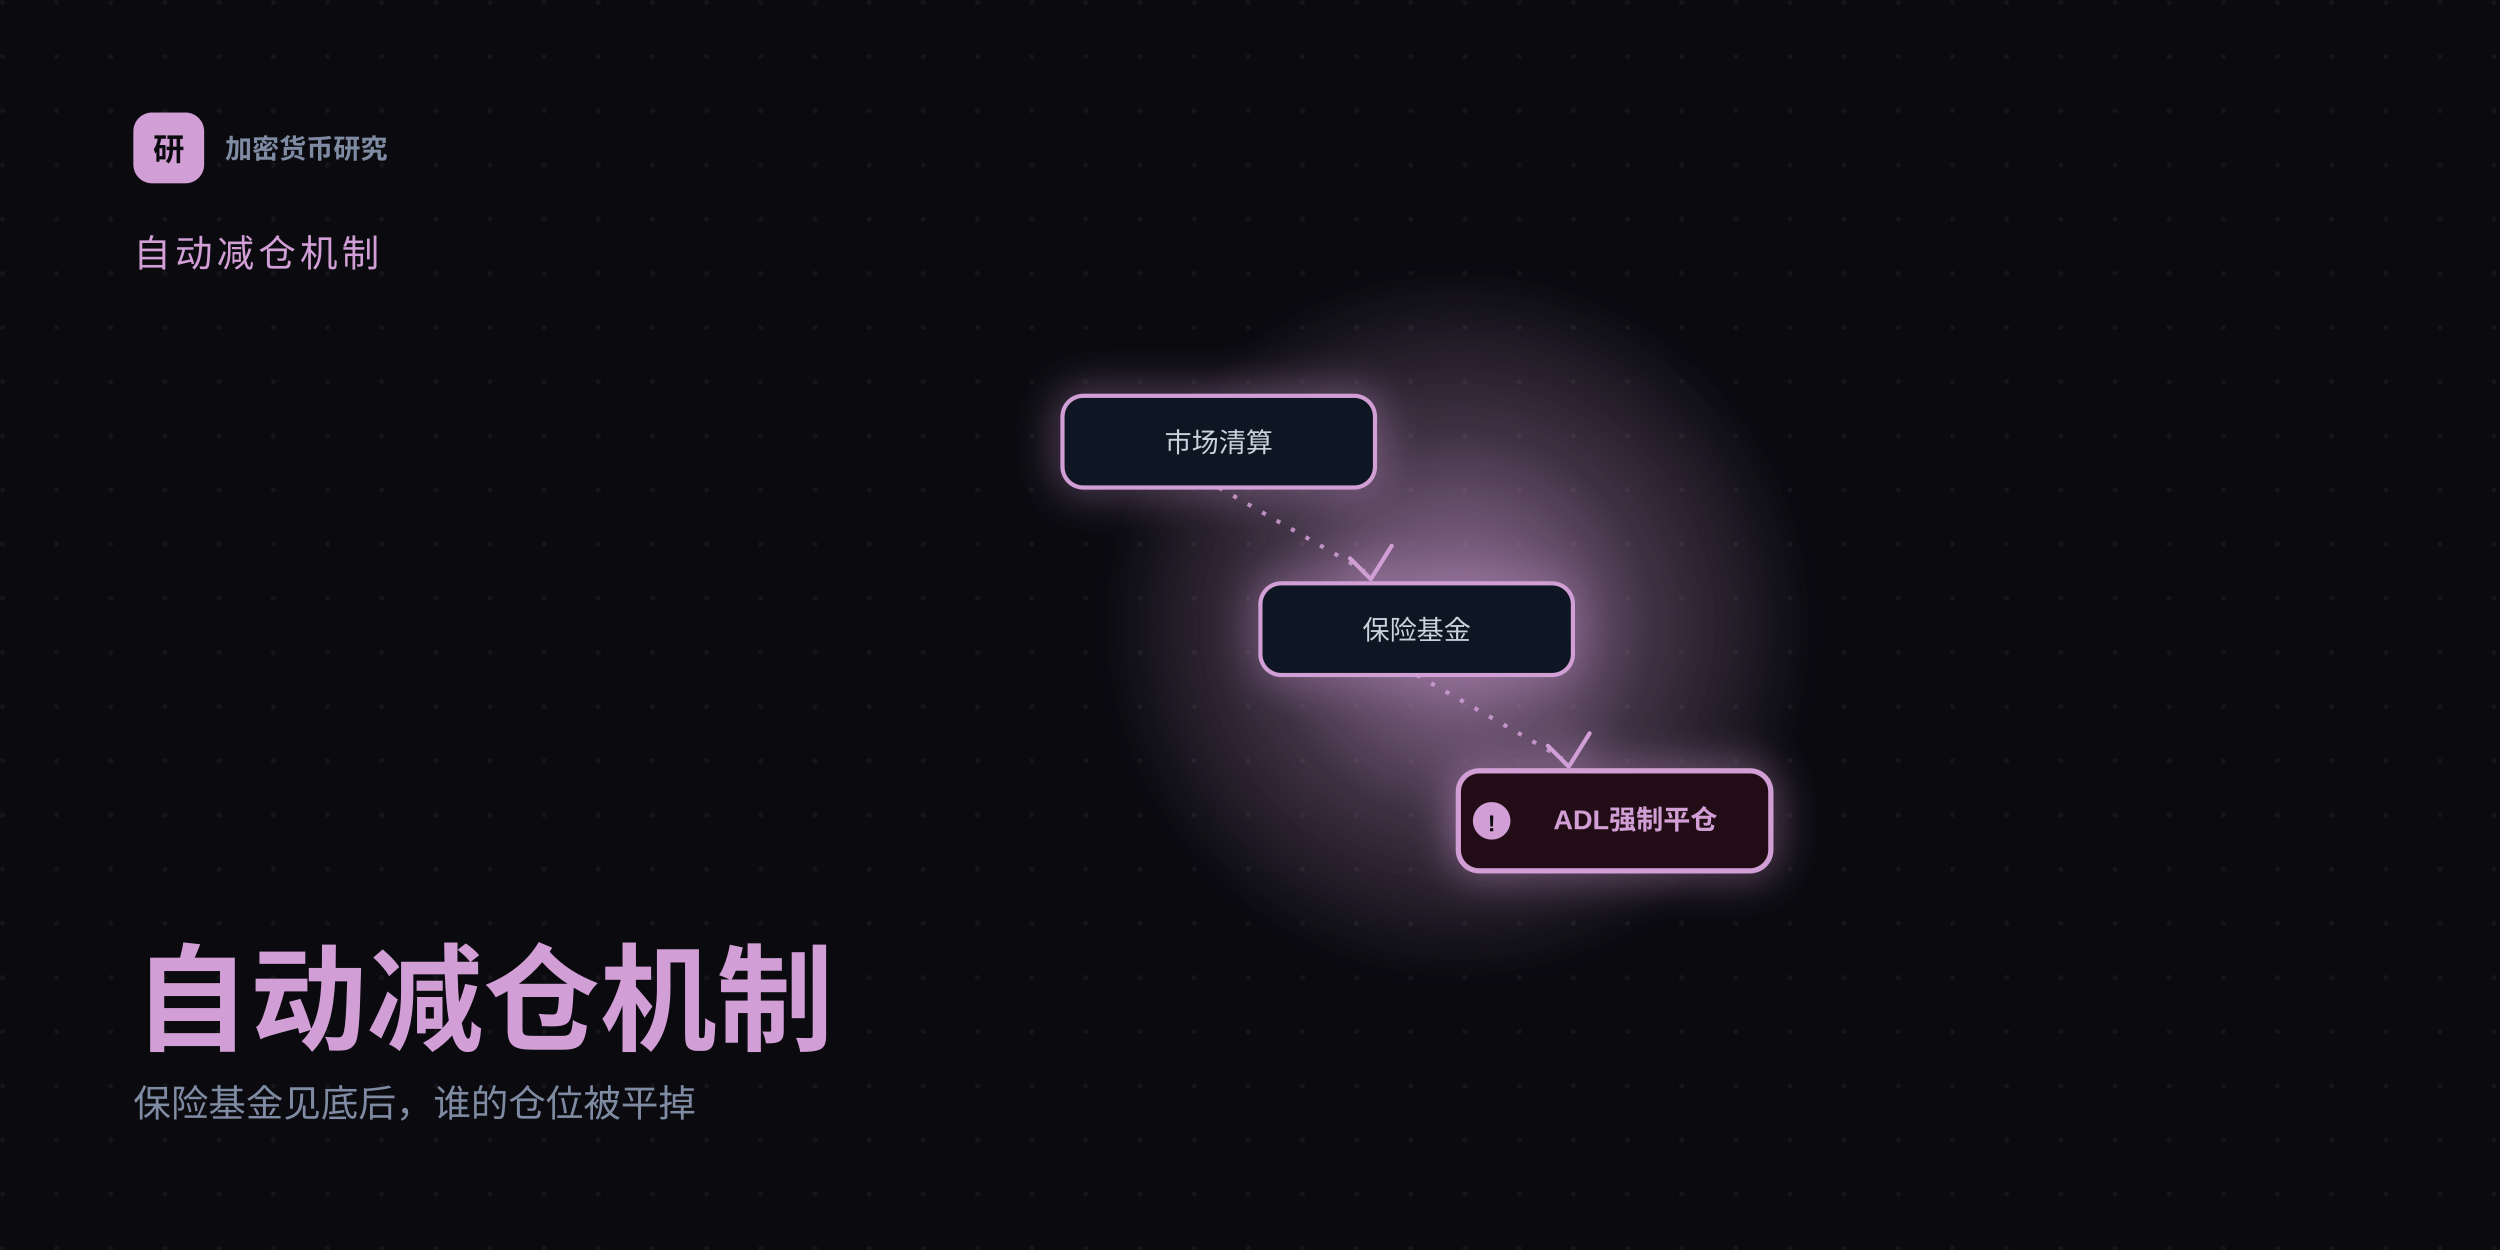
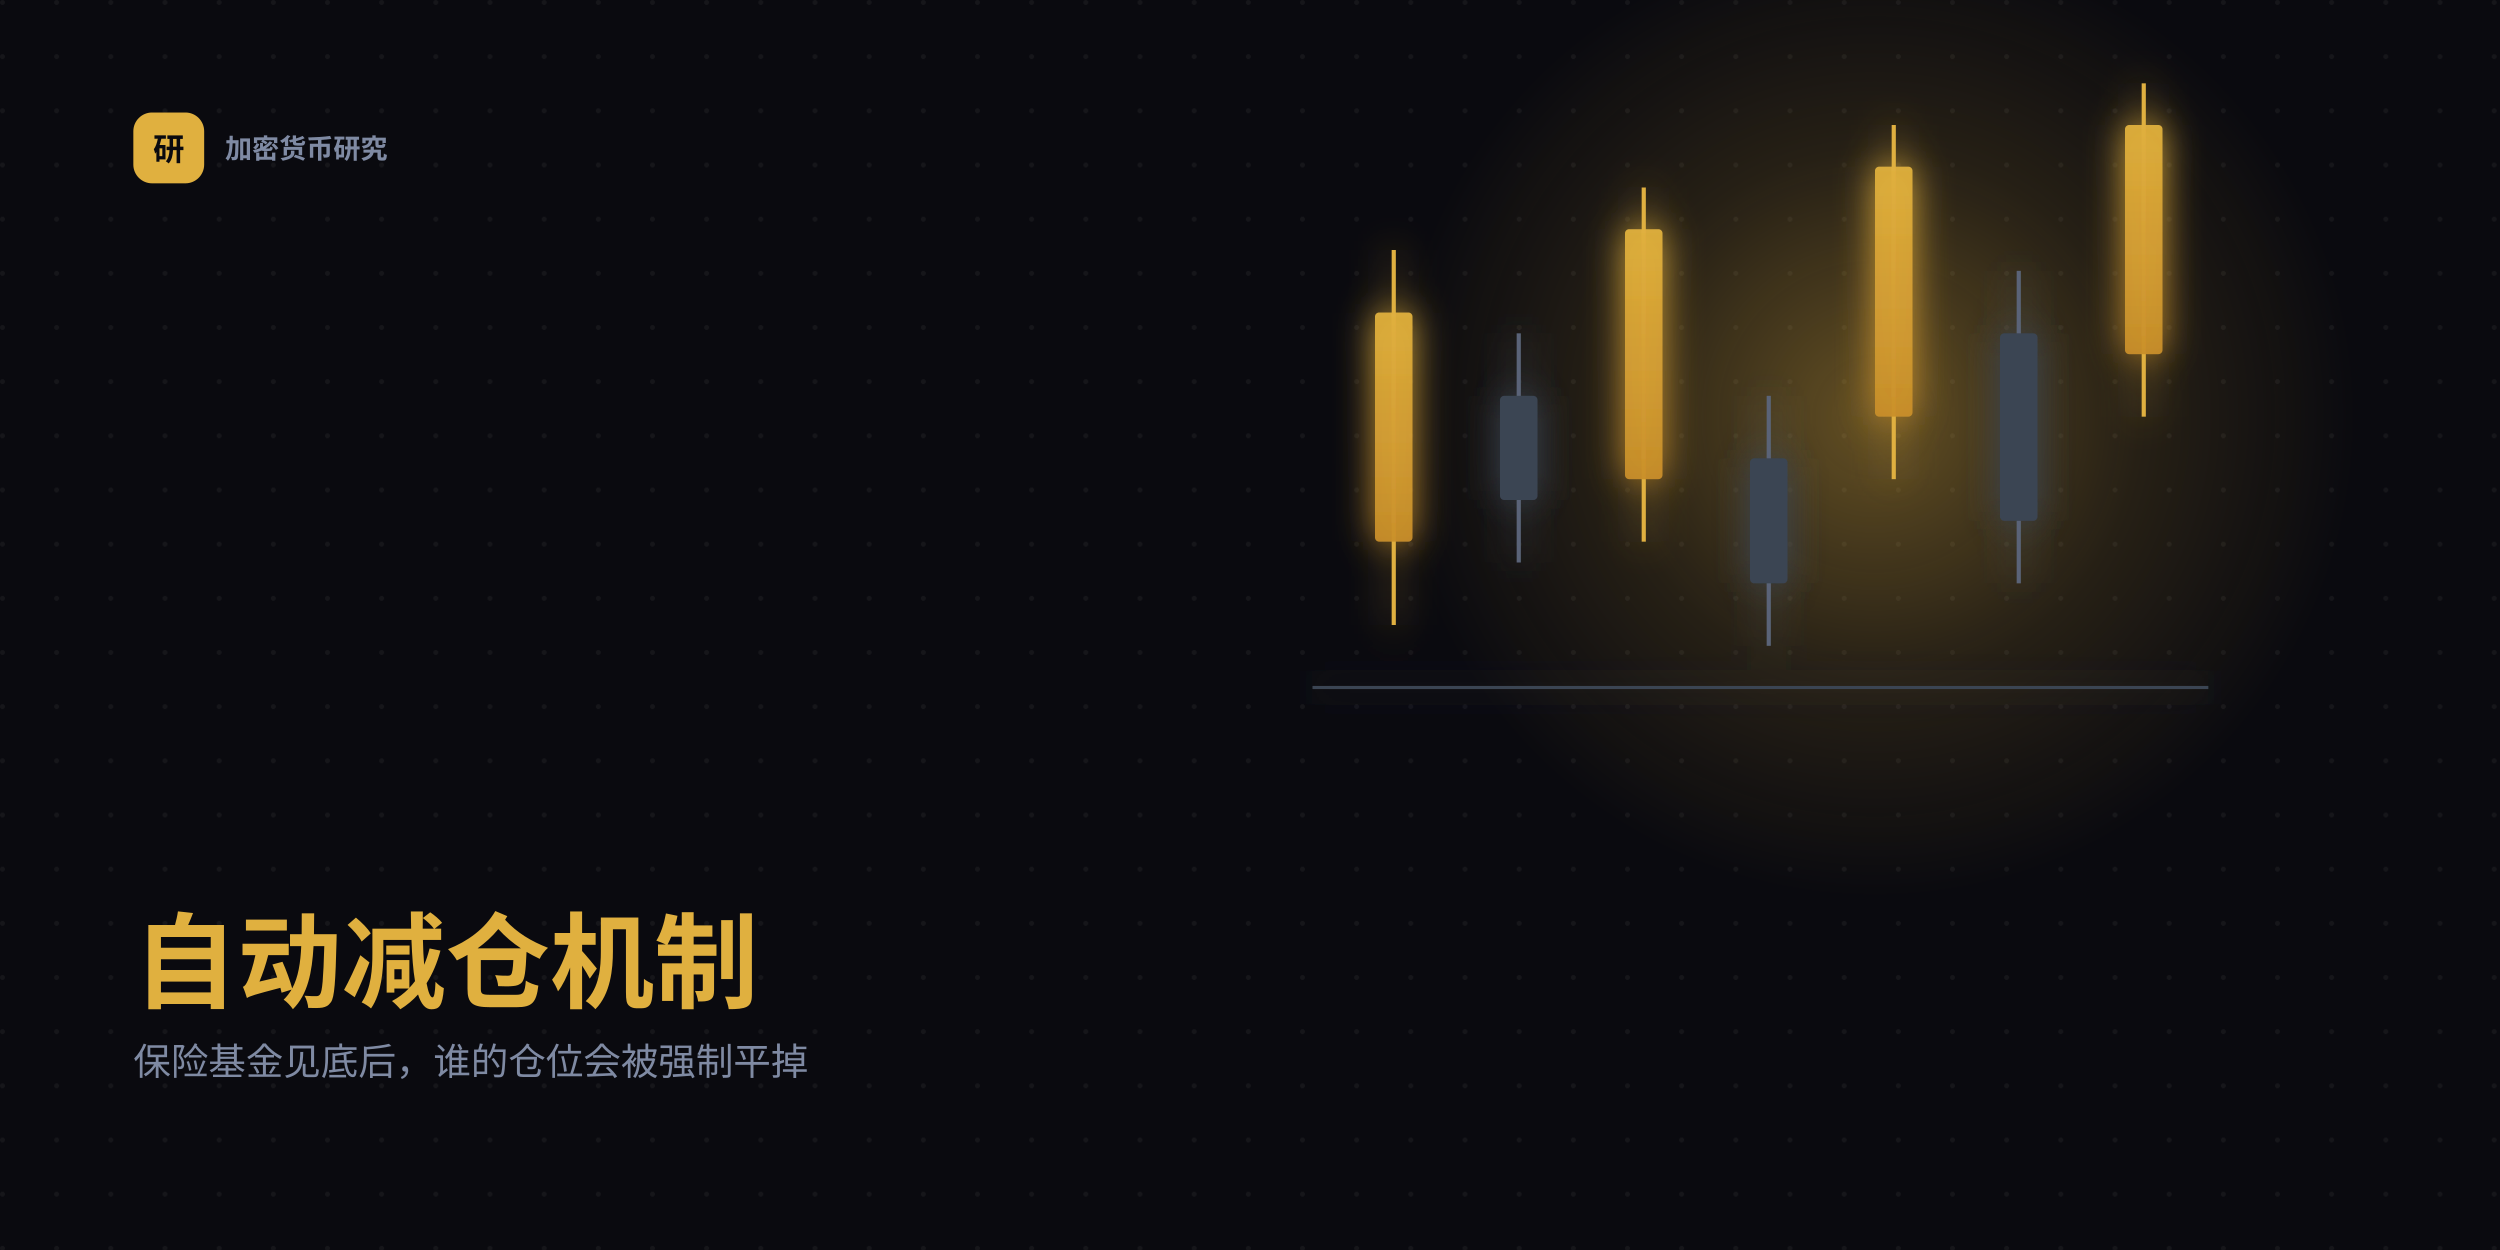
- <svg xmlns="http://www.w3.org/2000/svg" viewBox="0 0 1200 600" role="img" aria-label="自动减仓机制研究方法 主题配图">
+ <svg xmlns="http://www.w3.org/2000/svg" viewBox="0 0 1200 600" role="img" aria-label="自动减仓机制：保险基金见底后，谁的仓位会被强制平掉 主题配图">
  <defs>
-     <radialGradient id="nodeGlow" cx="50%" cy="50%" r="50%">
-       <stop offset="0%" stop-color="#d19fd6" stop-opacity="0.45" />
-       <stop offset="55%" stop-color="#d19fd6" stop-opacity="0.14" />
-       <stop offset="100%" stop-color="#d19fd6" stop-opacity="0" />
+     <radialGradient id="glowautodelevezh" cx="50%" cy="50%" r="50%">
+       <stop offset="0%" stop-color="#e0b03f" stop-opacity="0.42" />
+       <stop offset="55%" stop-color="#e0b03f" stop-opacity="0.13" />
+       <stop offset="100%" stop-color="#e0b03f" stop-opacity="0" />
    </radialGradient>
-     <filter id="softGlow" x="-80%" y="-80%" width="260%" height="260%">
-       <feGaussianBlur stdDeviation="10" result="b" />
+     <linearGradient id="barautodelevezh" x1="0" y1="1" x2="0" y2="0">
+       <stop offset="0%" stop-color="#c98f2a" stop-opacity="0.95" />
+       <stop offset="100%" stop-color="#e0b03f" stop-opacity="0.95" />
+     </linearGradient>
+     <filter id="softautodelevezh" x="-80%" y="-80%" width="260%" height="260%">
+       <feGaussianBlur stdDeviation="9" result="b" />
      <feMerge>
        <feMergeNode in="b" />
        <feMergeNode in="SourceGraphic" />
      </feMerge>
    </filter>
-     <pattern id="dots" width="26" height="26" patternUnits="userSpaceOnUse">
+     <pattern id="dotsautodelevezh" width="26" height="26" patternUnits="userSpaceOnUse">
      <circle cx="1.2" cy="1.2" r="1.2" fill="#ffffff" fill-opacity="0.05" />
    </pattern>
  </defs>
  <rect width="1200" height="600" fill="#0a0a0f" />
-   <rect width="1200" height="600" fill="url(#dots)" />
+   <rect width="1200" height="600" fill="url(#dotsautodelevezh)" />
  <g transform="translate(64,54)">
-     <rect x="0" y="0" width="34" height="34" rx="9" fill="#d19fd6" />
+     <rect x="0" y="0" width="34" height="34" rx="9" fill="#e0b03f" />
    <text x="17" y="23" font-family="'Segoe UI',Arial,sans-serif" font-size="15" font-weight="700" fill="#0a0a0f" text-anchor="middle">研</text>
    <text x="44" y="22" font-family="'Segoe UI',Arial,sans-serif" font-size="13" font-weight="600" fill="#7f8aa3">加密货币研究</text>
  </g>
-   <text x="64" y="128" font-family="'Consolas','Segoe UI',monospace" font-size="18" letter-spacing="2" fill="#d19fd6">自动减仓机制</text>
-   <g transform="translate(700,190)" filter="url(#softGlow)">
-     <circle r="170" cy="110" fill="url(#nodeGlow)" />
-     <rect x="-190" y="0" width="150" height="44" rx="10" fill="#111820" stroke="#d19fd6" stroke-width="2" />
-     <text x="-115" y="27" font-family="'Segoe UI',Arial,sans-serif" font-size="13" fill="#c9d3e0" text-anchor="middle">市场清算</text>
-     <path d="M-115 44 L-45 84" stroke="#d19fd6" stroke-width="2" stroke-dasharray="2 6" opacity="0.85" />
-     <path d="M-52 78 l10 10 l10 -16" fill="none" stroke="#d19fd6" stroke-width="2" stroke-linecap="round" stroke-linejoin="round" />
-     <rect x="-95" y="90" width="150" height="44" rx="10" fill="#111820" stroke="#d19fd6" stroke-width="2" />
-     <text x="-20" y="117" font-family="'Segoe UI',Arial,sans-serif" font-size="13" fill="#c9d3e0" text-anchor="middle">保险基金</text>
-     <path d="M-20 134 L50 174" stroke="#d19fd6" stroke-width="2" stroke-dasharray="2 6" opacity="0.85" />
-     <path d="M43 168 l10 10 l10 -16" fill="none" stroke="#d19fd6" stroke-width="2" stroke-linecap="round" stroke-linejoin="round" />
-     <rect x="0" y="180" width="150" height="48" rx="10" fill="#241017" stroke="#d19fd6" stroke-width="2.5" />
-     <circle cx="16" cy="204" r="9" fill="#d19fd6" />
-     <text x="16" y="209" font-family="'Segoe UI',Arial,sans-serif" font-size="11" font-weight="800" fill="#0a0a0f" text-anchor="middle">!</text>
-     <text x="85" y="208" font-family="'Segoe UI',Arial,sans-serif" font-size="13" font-weight="700" fill="#d19fd6" text-anchor="middle">ADL强制平仓</text>
+   <circle cx="900" cy="200" r="230" fill="url(#glowautodelevezh)" />
+   <g filter="url(#softautodelevezh)">
+     <line x1="630" y1="330" x2="1060" y2="330" stroke="#3a4452" stroke-width="1.5" />
+     <line x1="669" y1="120" x2="669" y2="300" stroke="#e0b03f" stroke-width="2" />
+     <rect x="660" y="150" width="18" height="110" rx="2" fill="url(#barautodelevezh)" />
+     <line x1="729" y1="160" x2="729" y2="270" stroke="#5a6478" stroke-width="2" />
+     <rect x="720" y="190" width="18" height="50" rx="2" fill="#3a4452" />
+     <line x1="789" y1="90" x2="789" y2="260" stroke="#e0b03f" stroke-width="2" />
+     <rect x="780" y="110" width="18" height="120" rx="2" fill="url(#barautodelevezh)" />
+     <line x1="849" y1="190" x2="849" y2="310" stroke="#5a6478" stroke-width="2" />
+     <rect x="840" y="220" width="18" height="60" rx="2" fill="#3a4452" />
+     <line x1="909" y1="60" x2="909" y2="230" stroke="#e0b03f" stroke-width="2" />
+     <rect x="900" y="80" width="18" height="120" rx="2" fill="url(#barautodelevezh)" />
+     <line x1="969" y1="130" x2="969" y2="280" stroke="#5a6478" stroke-width="2" />
+     <rect x="960" y="160" width="18" height="90" rx="2" fill="#3a4452" />
+     <line x1="1029" y1="40" x2="1029" y2="200" stroke="#e0b03f" stroke-width="2" />
+     <rect x="1020" y="60" width="18" height="110" rx="2" fill="url(#barautodelevezh)" />
  </g>
  <g font-family="'Segoe UI',Arial,sans-serif" font-weight="800">
-     <text x="64" y="500" font-size="56" fill="#d19fd6">自动减仓机制</text>
+     <text font-size="50" fill="#e0b03f">
+       <tspan x="64" y="480">自动减仓机制</tspan>
+     </text>
  </g>
-   <text x="64" y="536" font-family="'Segoe UI',Arial,sans-serif" font-size="18" fill="#7f8aa3">保险基金见底后，谁的仓位被平掉</text>
+   <text x="64" y="516" font-family="'Segoe UI',Arial,sans-serif" font-size="18" fill="#7f8aa3">保险基金见底后，谁的仓位会被强制平掉</text>
</svg>
